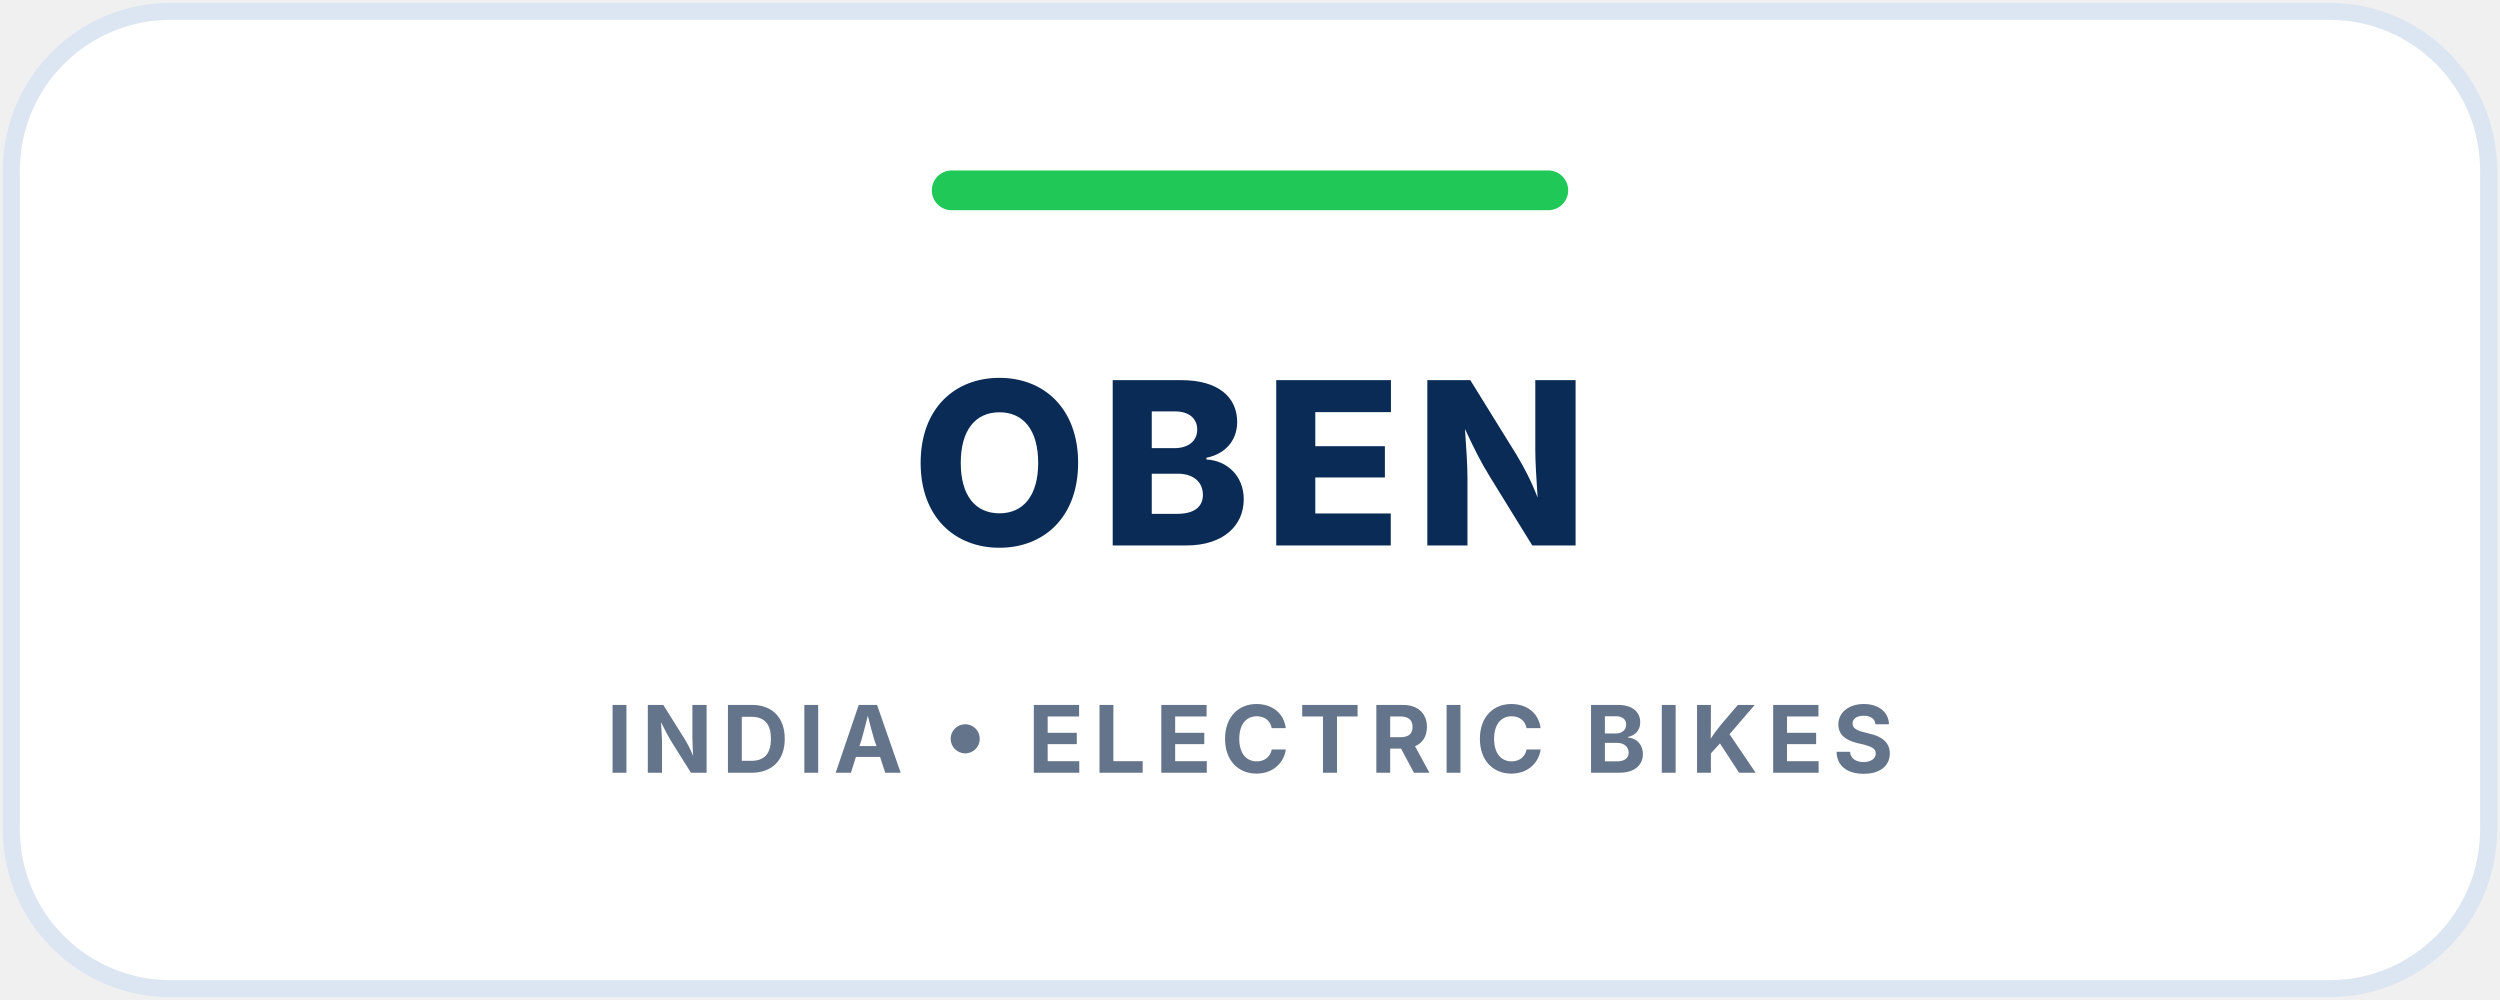
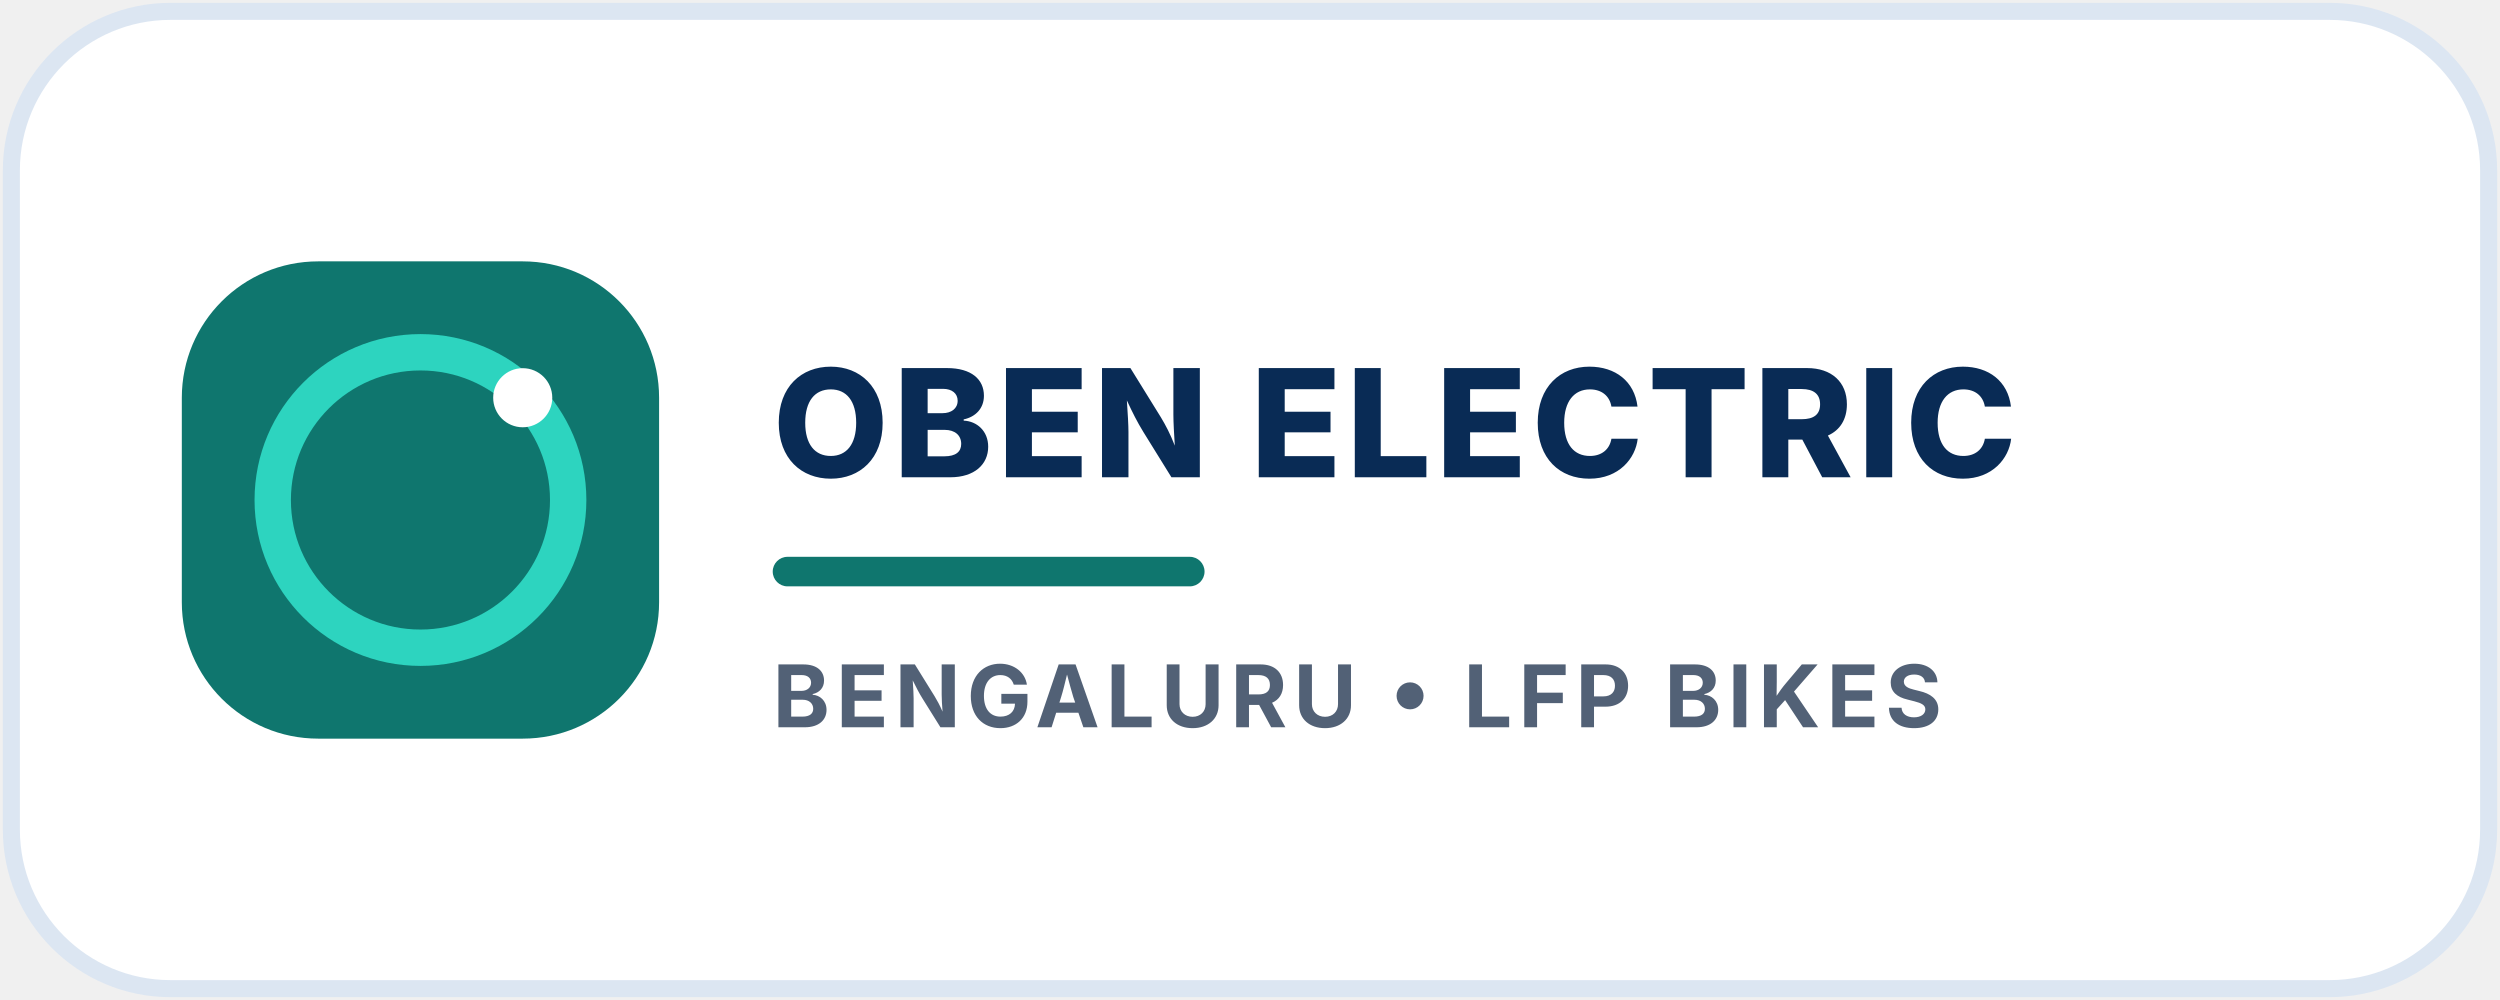
- <svg xmlns="http://www.w3.org/2000/svg" viewBox="0 0 220 88" width="220" height="88" role="img" aria-label="OBEN">
+ <svg xmlns="http://www.w3.org/2000/svg" viewBox="0 0 220 88" width="220" height="88" role="img" aria-label="OBEN ELECTRIC">
  <rect x="1" y="1" width="218" height="86" rx="14" fill="#FFFFFF" stroke="#DCE6F2" stroke-width="1.5" />
-   <rect x="82" y="15" width="56" height="3.5" rx="1.75" fill="#20C957" />
-   <text x="110" y="48" text-anchor="middle" font-family="Manrope, Inter, Segoe UI, Arial, sans-serif" font-size="20" font-weight="800" letter-spacing="1.1" fill="#092B55">OBEN</text>
-   <text x="110" y="68" text-anchor="middle" font-family="Manrope, Inter, Segoe UI, Arial, sans-serif" font-size="8.2" font-weight="700" letter-spacing="0.8" fill="#64748B">INDIA • ELECTRIC BIKES</text>
+   <rect x="16" y="23" width="42" height="42" rx="12" fill="#0F766E" />
+   <circle cx="37" cy="44" r="13" fill="none" stroke="#2DD4BF" stroke-width="3.2" />
+   <circle cx="46" cy="35" r="2.6" fill="#FFFFFF" />
+   <text x="68" y="42" text-anchor="start" font-family="Manrope, Inter, Segoe UI, Arial, sans-serif" font-size="13.2" font-weight="800" letter-spacing="0.4" fill="#092B55">OBEN ELECTRIC</text>
+   <rect x="68" y="49" width="38" height="2.6" rx="1.3" fill="#0F766E" />
+   <text x="68" y="64" text-anchor="start" font-family="Manrope, Inter, Segoe UI, Arial, sans-serif" font-size="7.6" font-weight="700" letter-spacing="0.55" fill="#526176">BENGALURU • LFP BIKES</text>
</svg>
